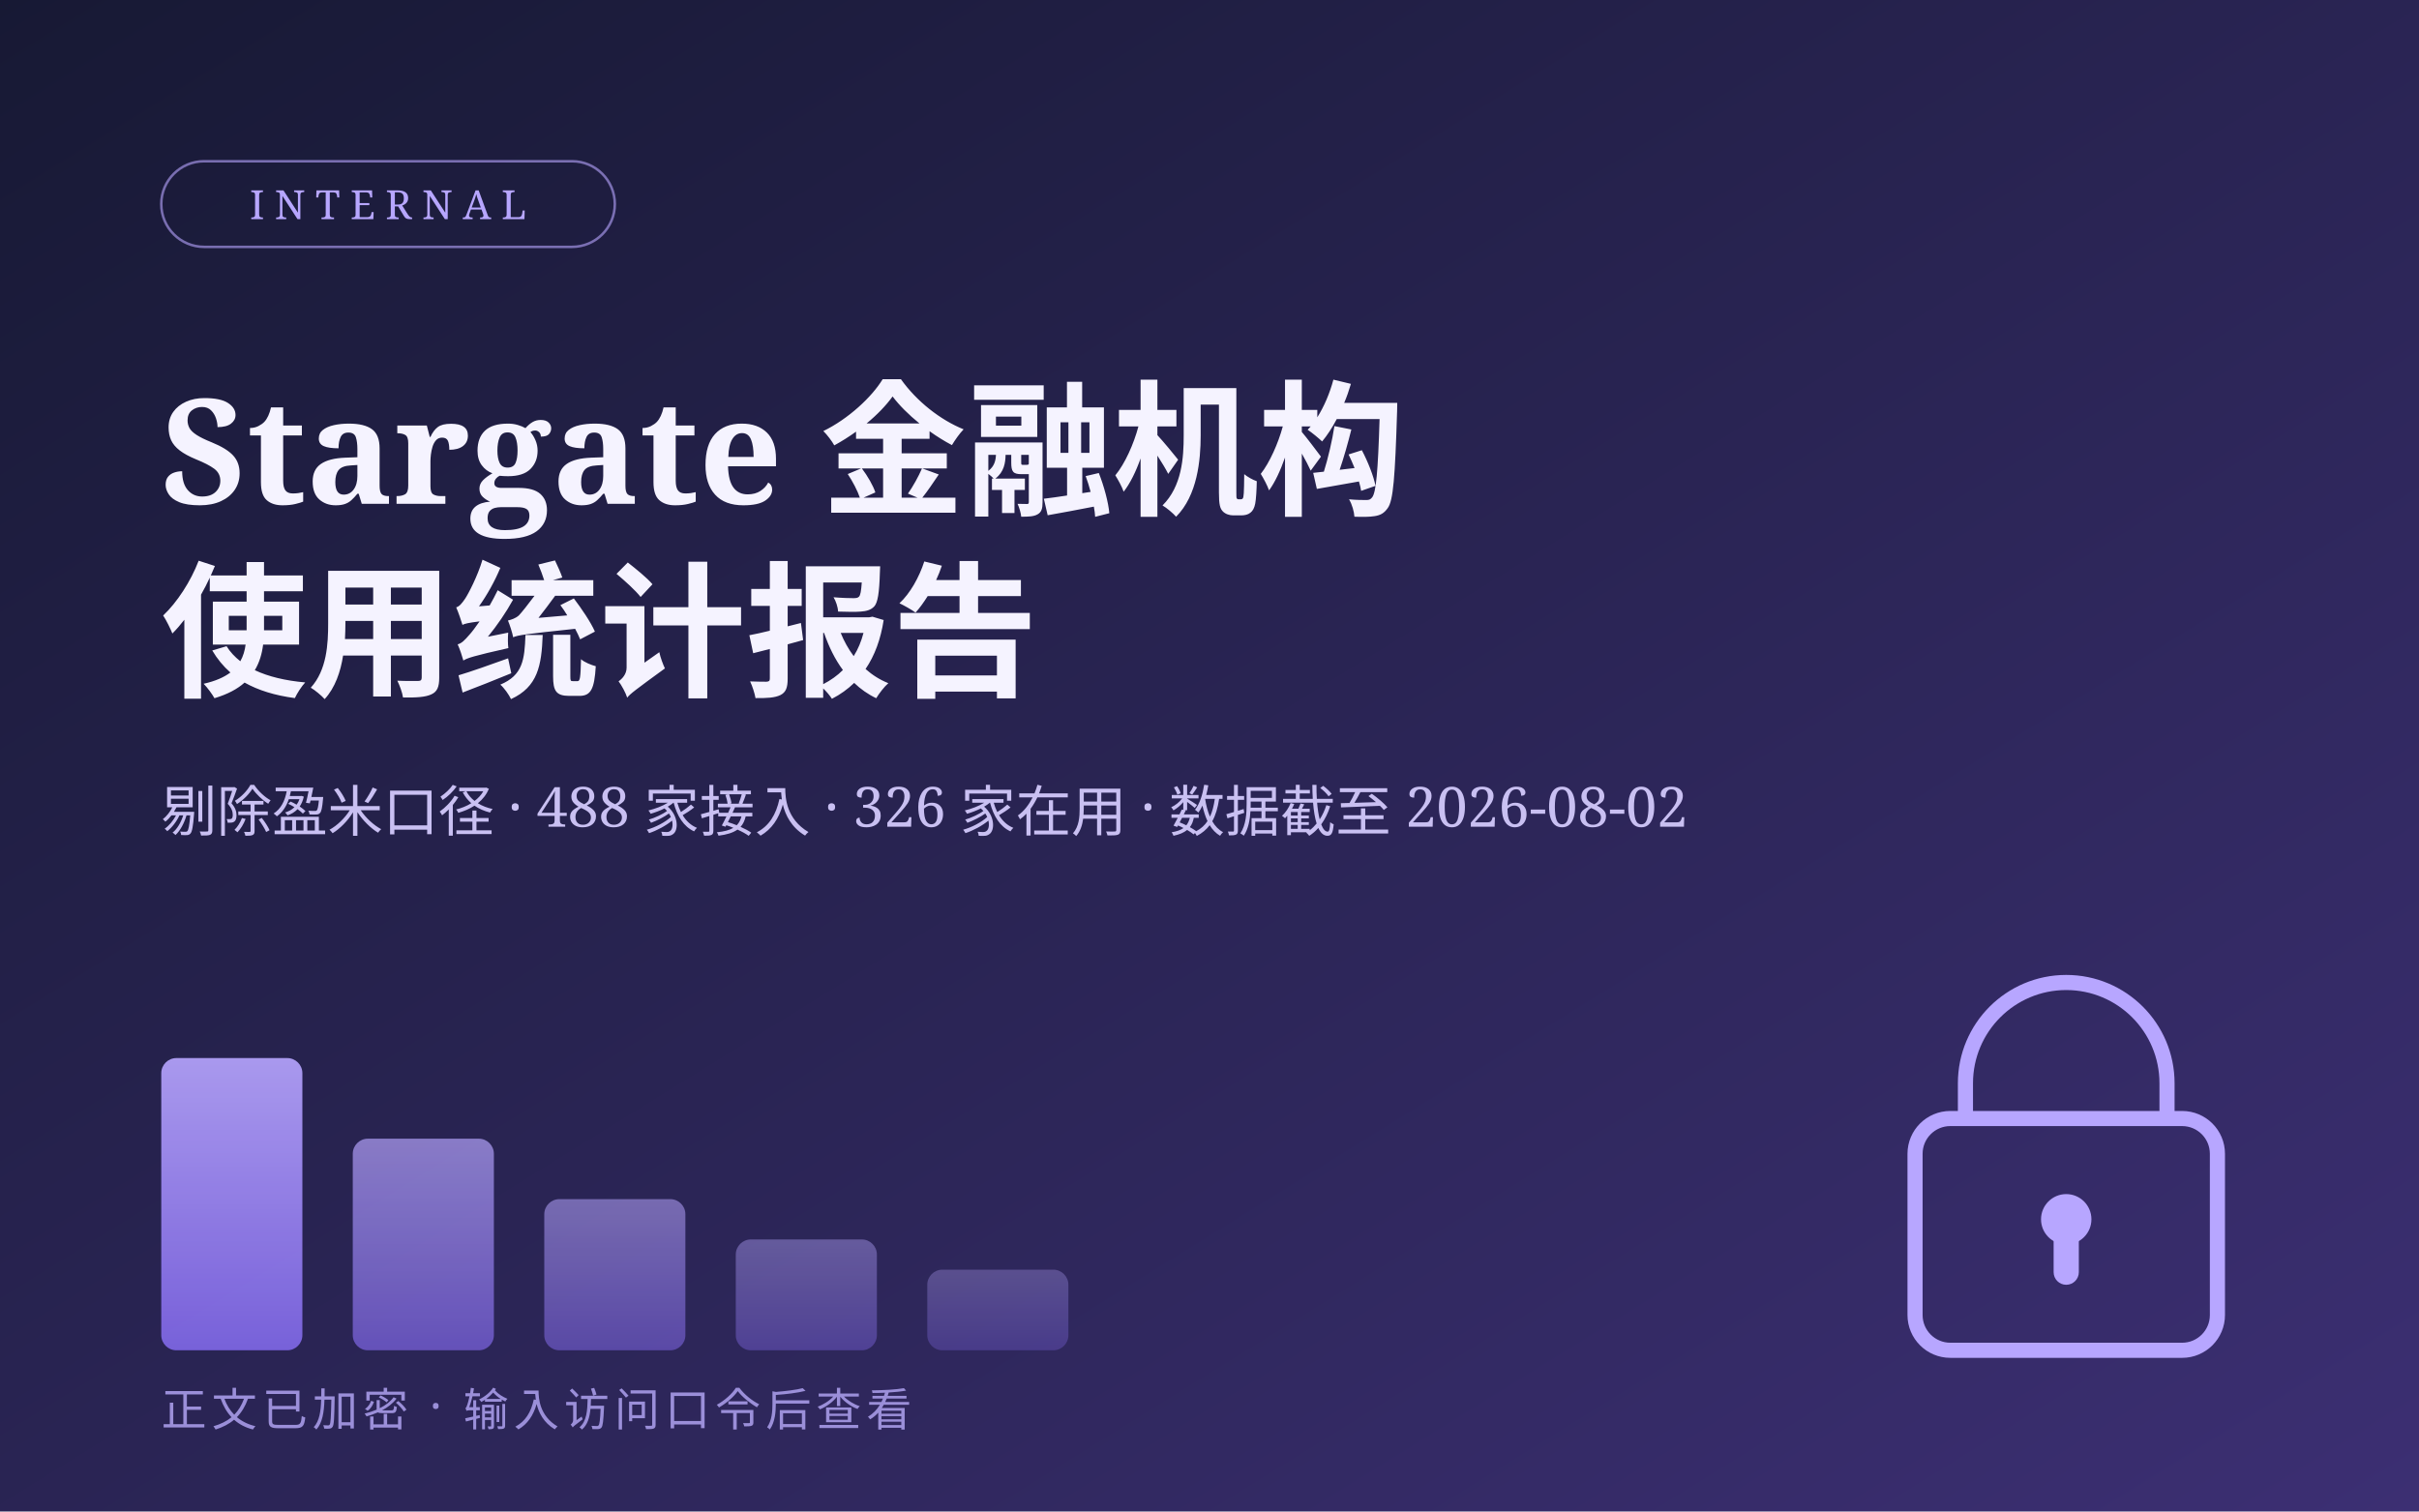
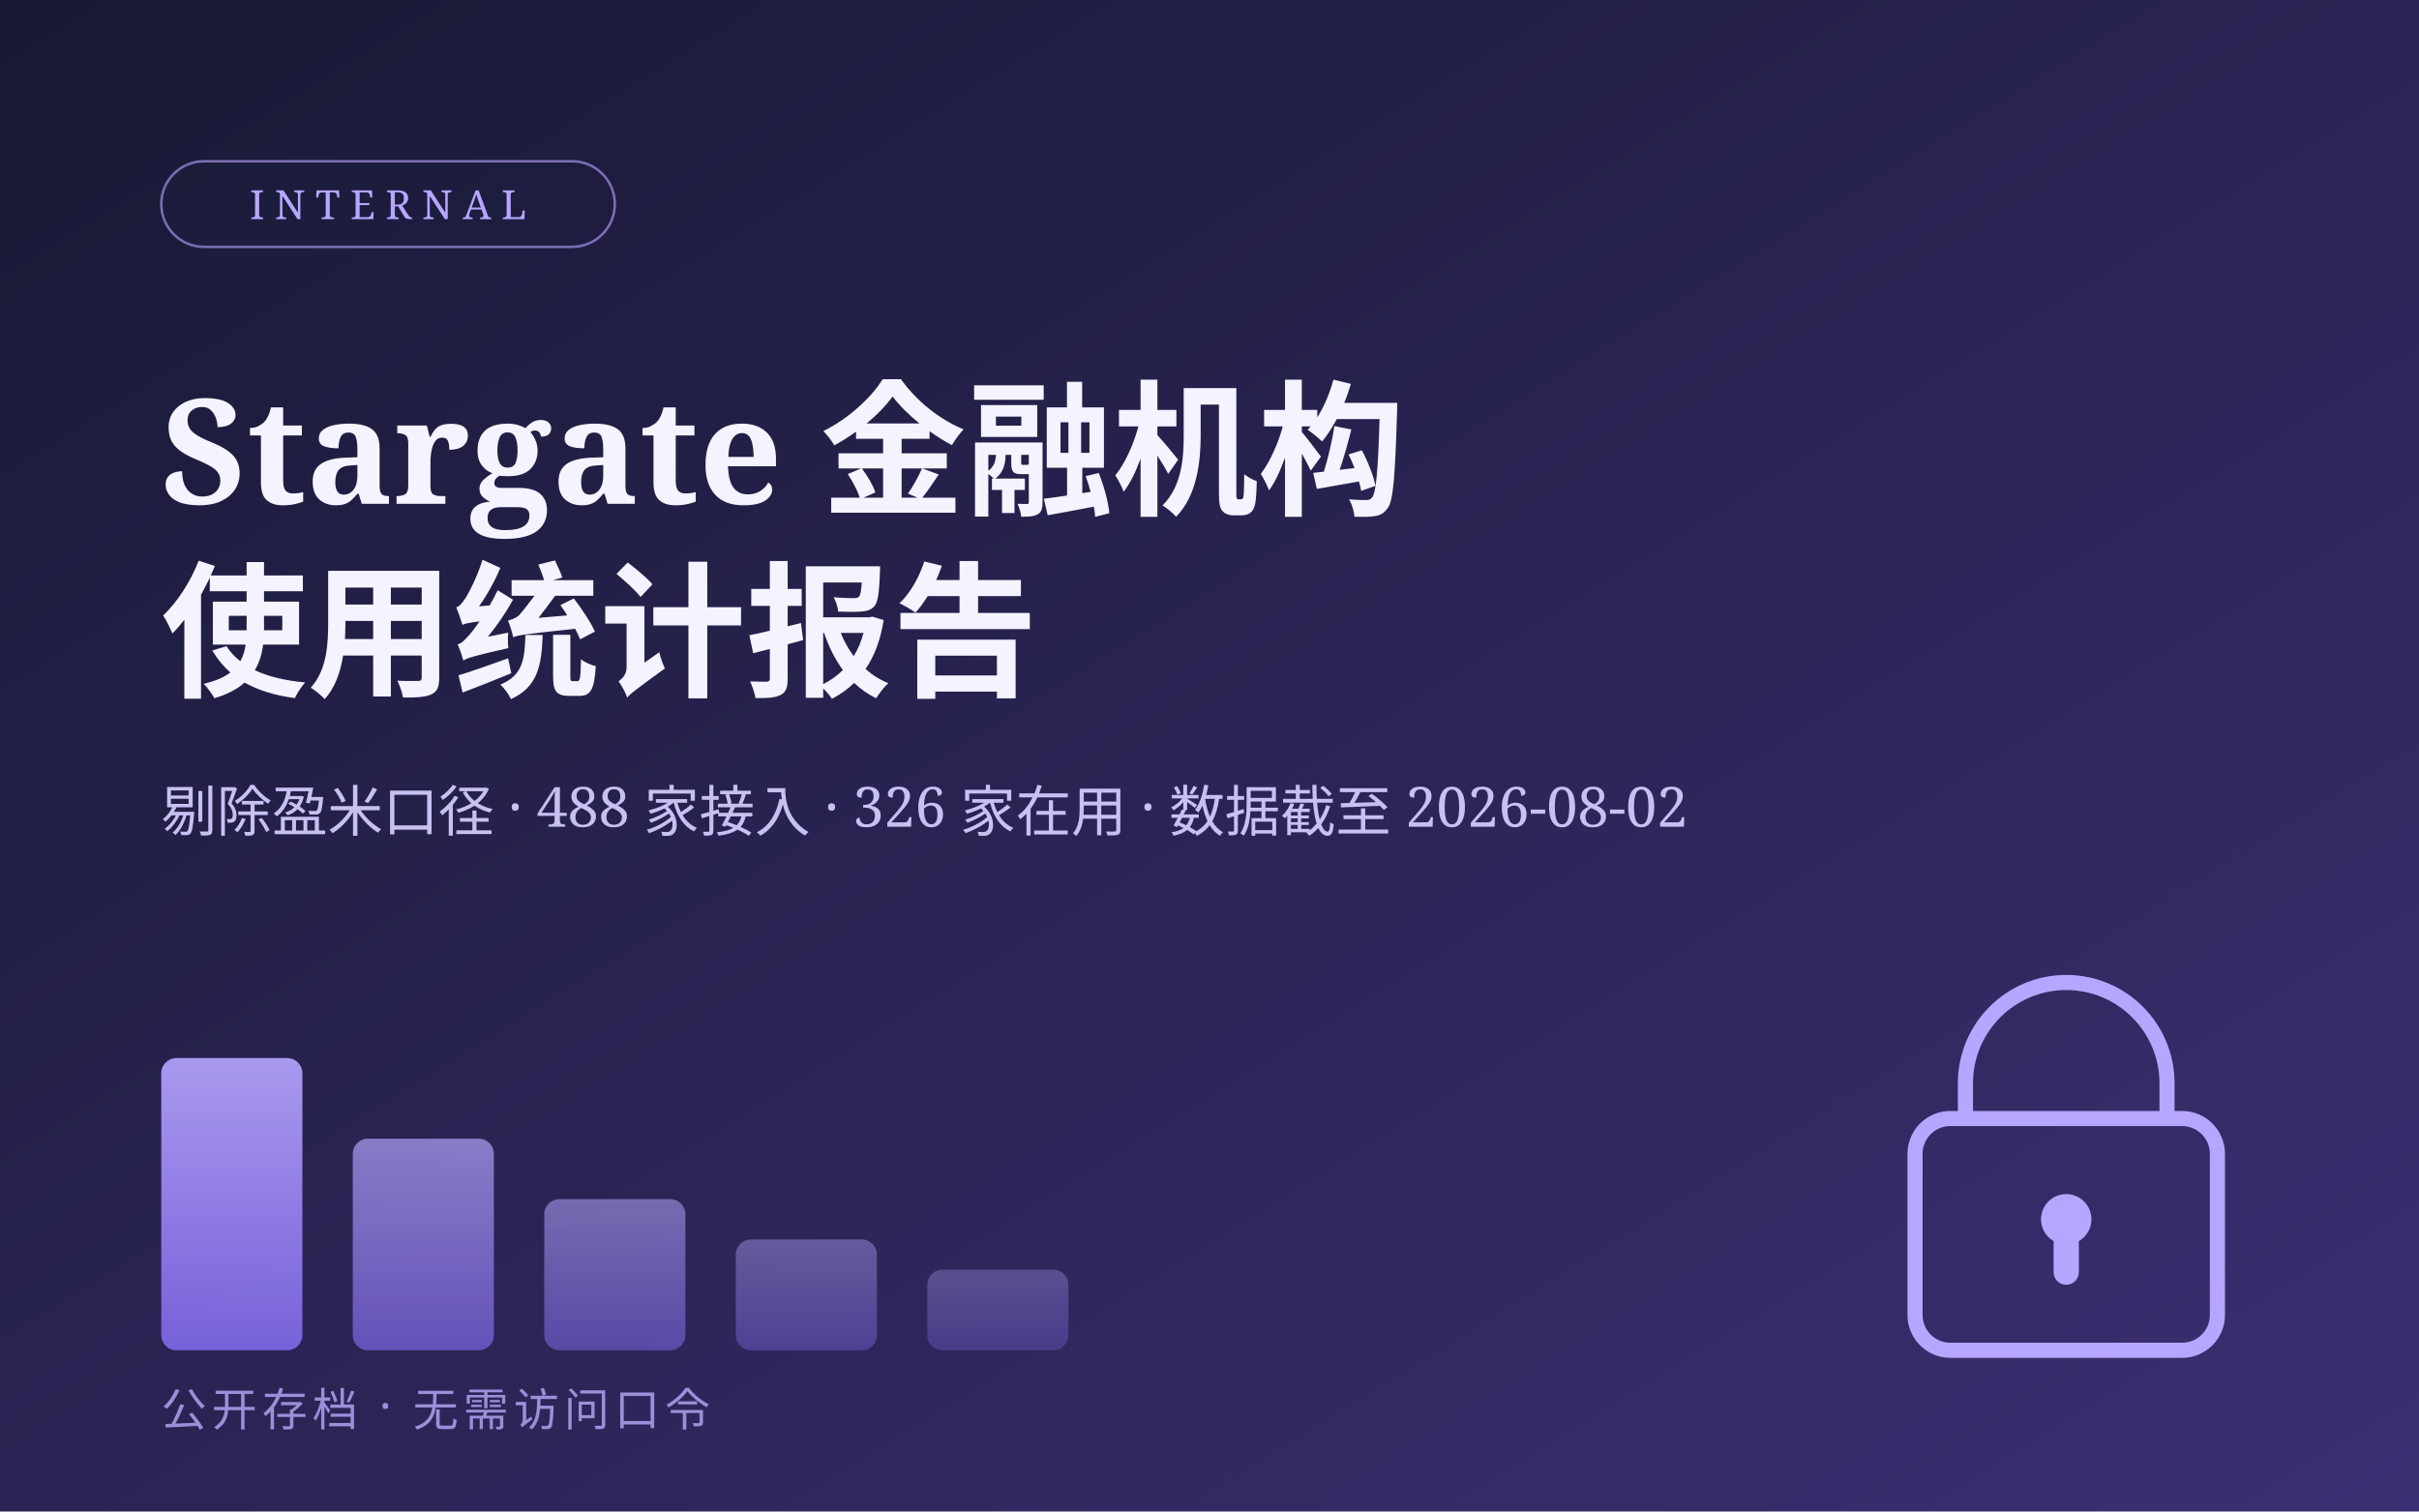
<svg xmlns="http://www.w3.org/2000/svg" viewBox="0 0 960 600" role="img" aria-labelledby="title desc">
  <defs>
    <linearGradient id="bg" x1="0" y1="0" x2="1" y2="1">
      <stop offset="0" stop-color="#171934" />
      <stop offset="1" stop-color="#3c2f73" />
    </linearGradient>
    <linearGradient id="bar" x1="0" y1="1" x2="0" y2="0">
      <stop offset="0" stop-color="#8067e8" />
      <stop offset="1" stop-color="#b7a6ff" />
    </linearGradient>
  </defs>
  <rect width="960" height="600" fill="url(#bg)" />
  <rect x="64" y="64" width="180" height="34" rx="17" fill="none" stroke="#b7a6ff" stroke-opacity="0.6" />
  <text x="154" y="87" text-anchor="middle" font-family="Songti SC, STSong, Georgia, serif" font-size="16" letter-spacing="4" fill="#b7a6ff">INTERNAL</text>
  <text x="64" y="200" font-family="Songti SC, STSong, Georgia, serif" font-size="58" font-weight="700" fill="#f5f3ff">Stargate 金融机构</text>
  <text x="64" y="272" font-family="Songti SC, STSong, Georgia, serif" font-size="58" font-weight="700" fill="#f5f3ff">使用统计报告</text>
  <text x="64" y="330" font-family="Songti SC, STSong, Georgia, serif" font-size="22" fill="#c9c0f2">剔除盈米口径 · 488 家接入 · 326 家在用 · 数据截至 2026-08-02</text>
  <g opacity="0.9">
    <rect x="64" y="420" width="56" height="116" rx="6" fill="url(#bar)" />
    <rect x="140" y="452" width="56" height="84" rx="6" fill="url(#bar)" opacity="0.75" />
    <rect x="216" y="476" width="56" height="60" rx="6" fill="url(#bar)" opacity="0.6" />
    <rect x="292" y="492" width="56" height="44" rx="6" fill="url(#bar)" opacity="0.45" />
    <rect x="368" y="504" width="56" height="32" rx="6" fill="url(#bar)" opacity="0.35" />
  </g>
  <g transform="translate(760,420)">
    <rect x="0" y="24" width="120" height="92" rx="14" fill="none" stroke="#b7a6ff" stroke-width="6" />
    <path d="M20 24 v-14 a40 40 0 0 1 80 0 v14" fill="none" stroke="#b7a6ff" stroke-width="6" />
    <circle cx="60" cy="64" r="10" fill="#b7a6ff" />
    <rect x="55" y="64" width="10" height="26" rx="5" fill="#b7a6ff" />
  </g>
-   <text x="64" y="566" font-family="Songti SC, STSong, Georgia, serif" font-size="18" letter-spacing="2" fill="#9b8fd9">正文已加密 · 输入访问口令后查看</text>
+   <text x="64" y="566" font-family="Songti SC, STSong, Georgia, serif" font-size="18" letter-spacing="2" fill="#9b8fd9">公开存档 · 无需访问口令</text>
</svg>
